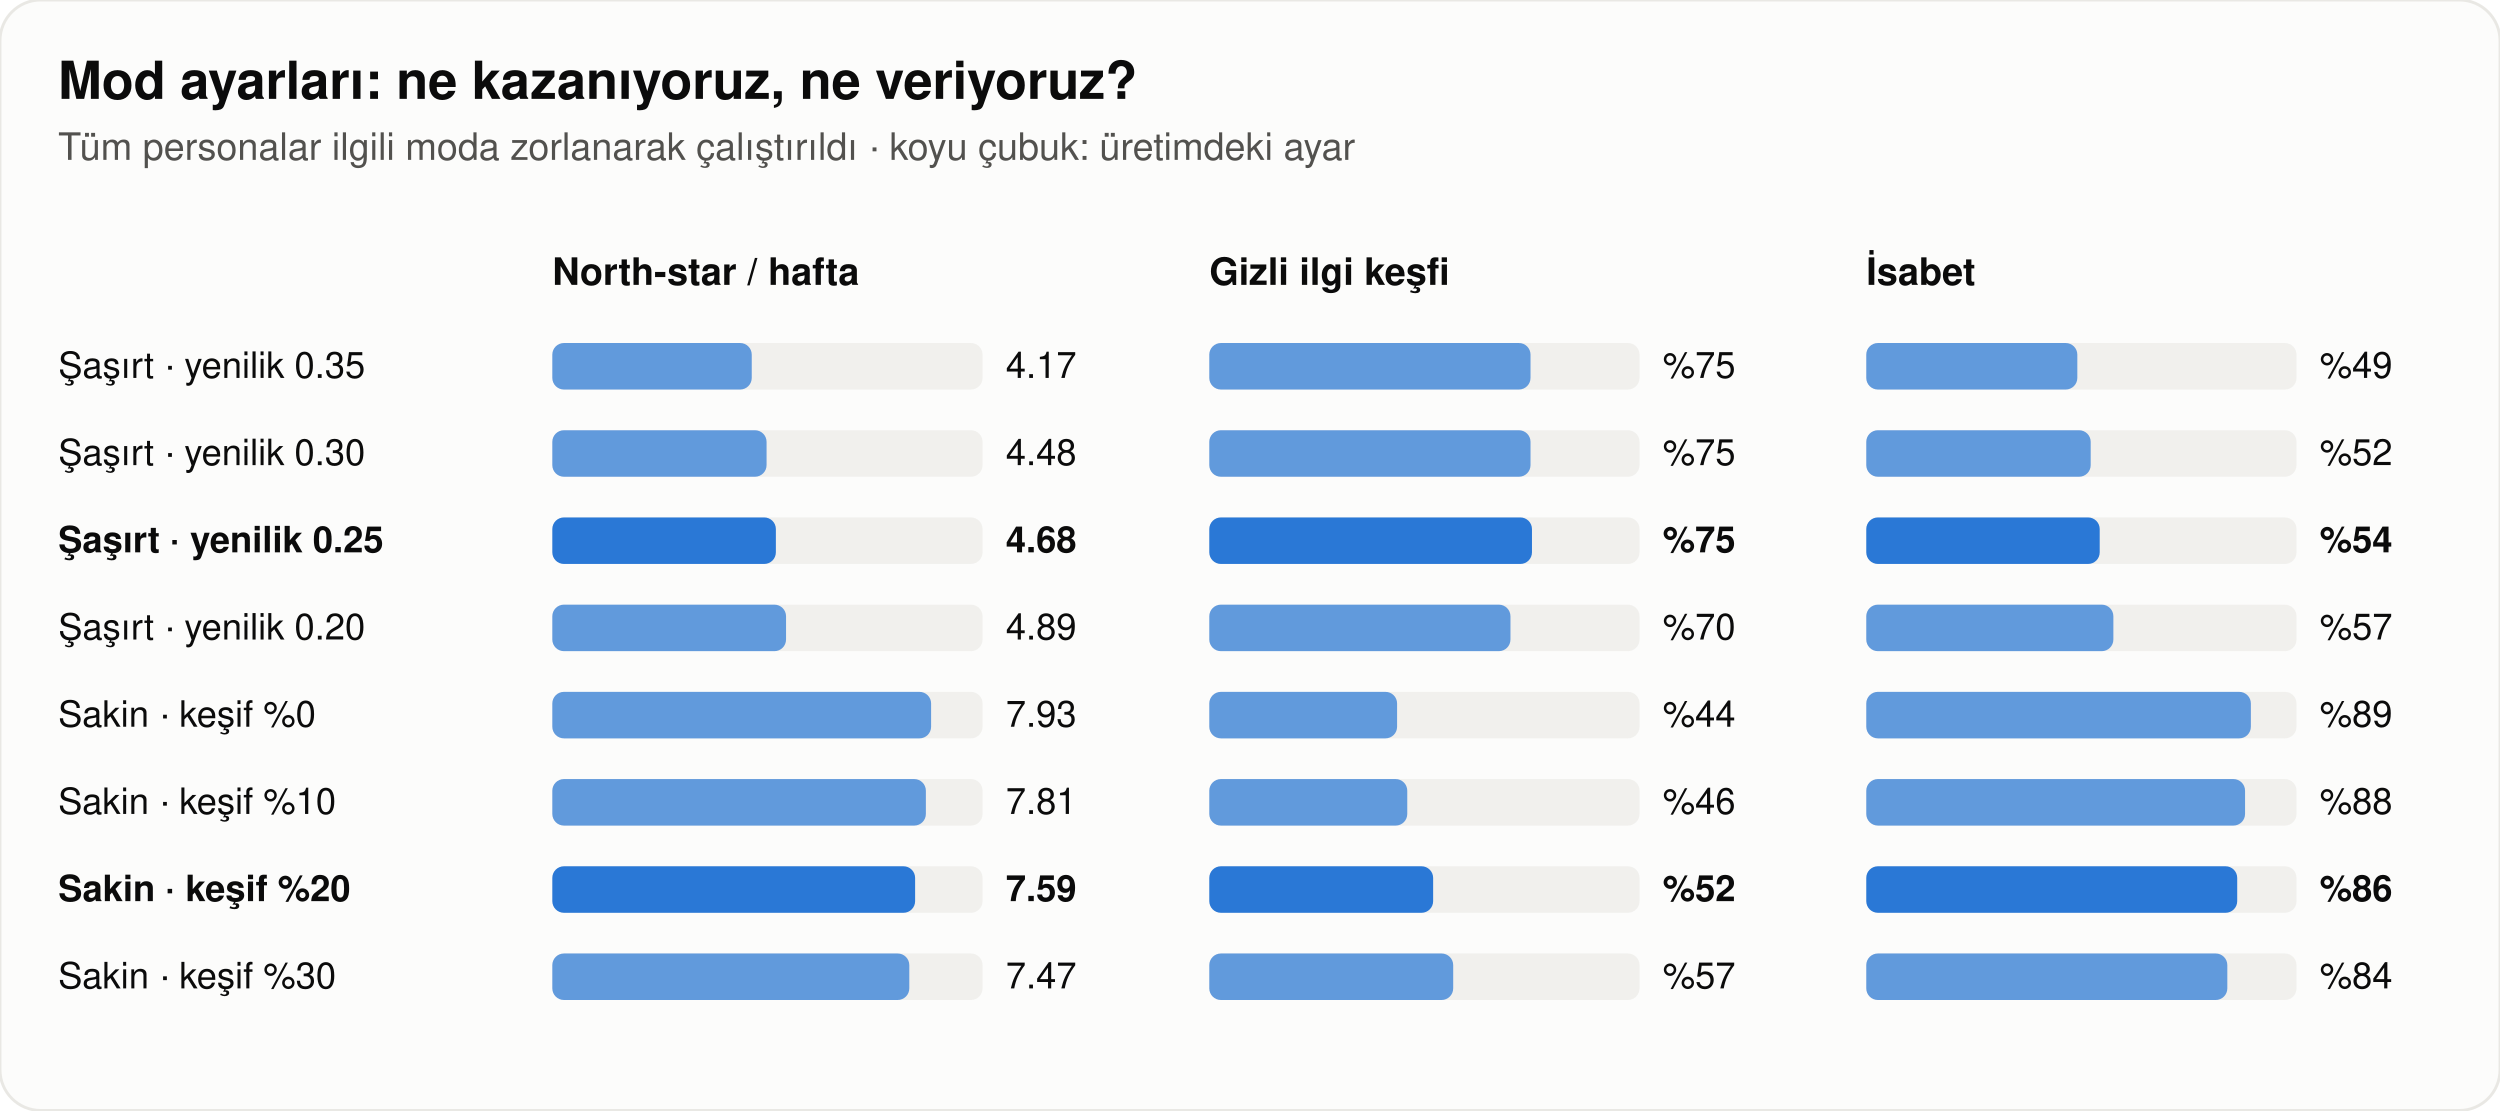
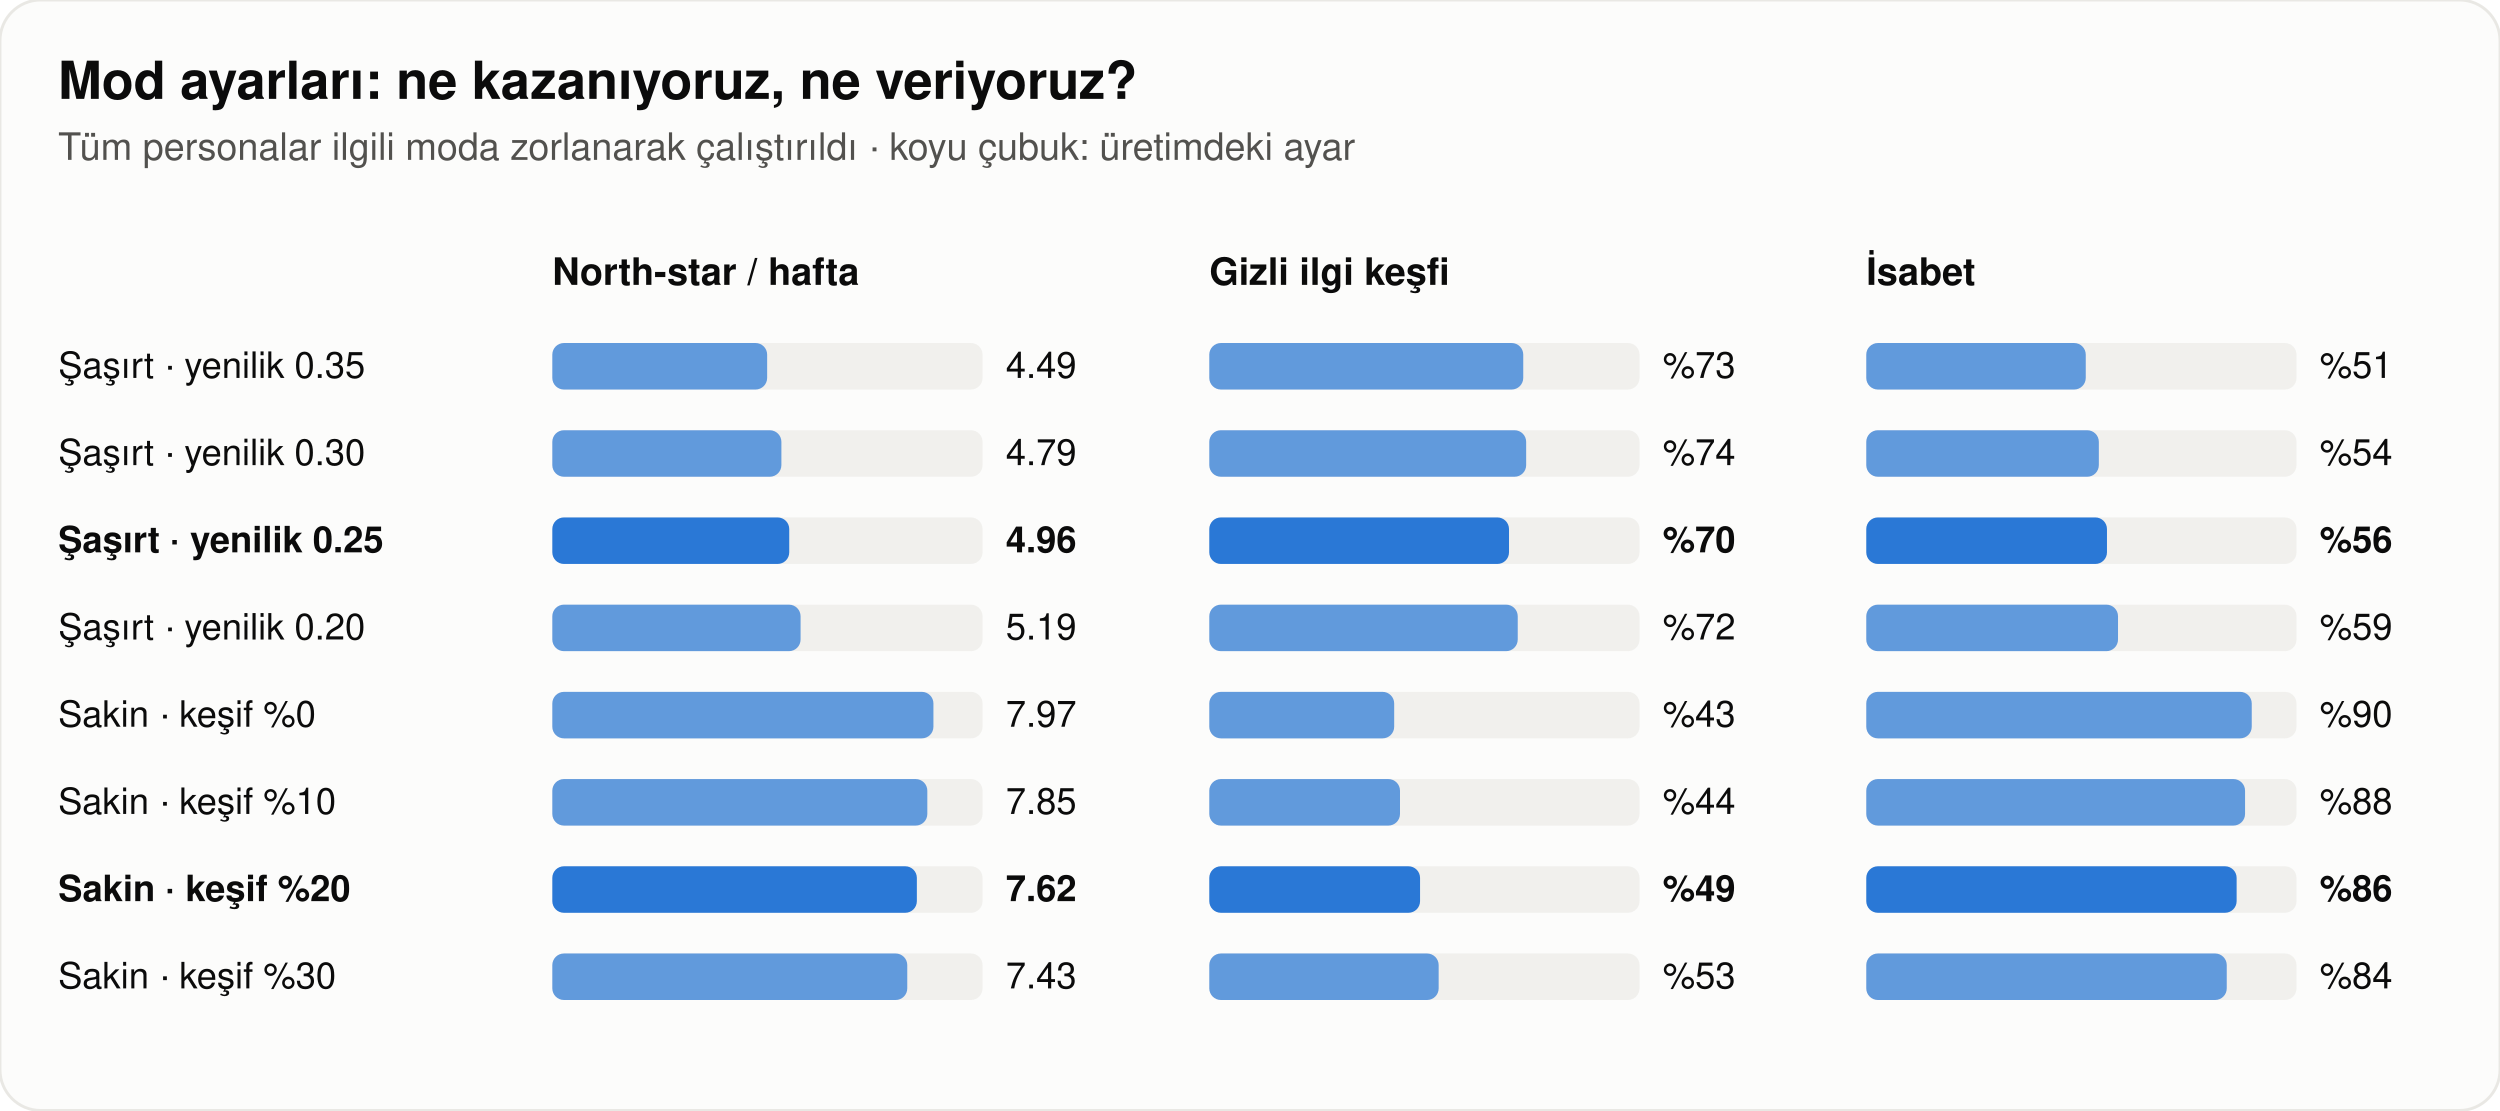
<svg xmlns="http://www.w3.org/2000/svg" viewBox="0 0 860 382" width="860" height="382" font-family="Nunito, 'Segoe UI', Helvetica, Arial, sans-serif" role="img" aria-label="Mod ayarları: ne kazanıyoruz, ne veriyoruz?">
  <rect width="860" height="382" rx="14" fill="#fcfcfb" stroke="#e9e8e4" />
  <text x="20" y="34" font-size="18" font-weight="800" fill="#0b0b0b">Mod ayarları: ne kazanıyoruz, ne veriyoruz?</text>
  <text x="20" y="55" font-size="13" fill="#52514e">Tüm personalar ilgili moda zorlanarak çalıştırıldı · koyu çubuk: üretimdeki ayar</text>
  <text x="20" y="130" font-size="12.5" fill="#0b0b0b">Şaşırt · yenilik 0.35</text>
  <text x="20" y="160" font-size="12.5" fill="#0b0b0b">Şaşırt · yenilik 0.30</text>
  <text x="20" y="190" font-size="12.5" fill="#0b0b0b" font-weight="800">Şaşırt · yenilik 0.25</text>
  <text x="20" y="220" font-size="12.5" fill="#0b0b0b">Şaşırt · yenilik 0.20</text>
  <text x="20" y="250" font-size="12.5" fill="#0b0b0b">Sakin · keşif %0</text>
  <text x="20" y="280" font-size="12.5" fill="#0b0b0b">Sakin · keşif %10</text>
  <text x="20" y="310" font-size="12.5" fill="#0b0b0b" font-weight="800">Sakin · keşif %20</text>
  <text x="20" y="340" font-size="12.5" fill="#0b0b0b">Sakin · keşif %30</text>
  <text x="190" y="98" font-size="13" font-weight="800" fill="#0b0b0b">North-star / hafta</text>
  <rect x="190" y="118" width="148" height="16" rx="4" fill="#e9e8e4" opacity="0.6" />
-   <rect x="190" y="118" width="68.6" height="16" rx="4" fill="#2a78d6" opacity="0.72" />
-   <text x="346" y="130" font-size="12.5" fill="#0b0b0b">4.17</text>
+   <rect x="190" y="118" width="73.9" height="16" rx="4" fill="#2a78d6" opacity="0.72" />
+   <text x="346" y="130" font-size="12.5" fill="#0b0b0b">4.49</text>
  <rect x="190" y="148" width="148" height="16" rx="4" fill="#e9e8e4" opacity="0.6" />
-   <rect x="190" y="148" width="73.7" height="16" rx="4" fill="#2a78d6" opacity="0.72" />
-   <text x="346" y="160" font-size="12.5" fill="#0b0b0b">4.48</text>
+   <rect x="190" y="148" width="78.8" height="16" rx="4" fill="#2a78d6" opacity="0.72" />
+   <text x="346" y="160" font-size="12.5" fill="#0b0b0b">4.79</text>
  <rect x="190" y="178" width="148" height="16" rx="4" fill="#e9e8e4" opacity="0.6" />
-   <rect x="190" y="178" width="76.9" height="16" rx="4" fill="#2a78d6" opacity="1" />
-   <text x="346" y="190" font-size="12.5" fill="#0b0b0b" font-weight="800">4.68</text>
+   <rect x="190" y="178" width="81.5" height="16" rx="4" fill="#2a78d6" opacity="1" />
+   <text x="346" y="190" font-size="12.5" fill="#0b0b0b" font-weight="800">4.96</text>
  <rect x="190" y="208" width="148" height="16" rx="4" fill="#e9e8e4" opacity="0.6" />
-   <rect x="190" y="208" width="80.4" height="16" rx="4" fill="#2a78d6" opacity="0.72" />
-   <text x="346" y="220" font-size="12.5" fill="#0b0b0b">4.89</text>
+   <rect x="190" y="208" width="85.4" height="16" rx="4" fill="#2a78d6" opacity="0.72" />
+   <text x="346" y="220" font-size="12.5" fill="#0b0b0b">5.19</text>
  <rect x="190" y="238" width="148" height="16" rx="4" fill="#e9e8e4" opacity="0.6" />
-   <rect x="190" y="238" width="130.3" height="16" rx="4" fill="#2a78d6" opacity="0.72" />
-   <text x="346" y="250" font-size="12.5" fill="#0b0b0b">7.93</text>
+   <rect x="190" y="238" width="131.1" height="16" rx="4" fill="#2a78d6" opacity="0.72" />
+   <text x="346" y="250" font-size="12.5" fill="#0b0b0b">7.97</text>
  <rect x="190" y="268" width="148" height="16" rx="4" fill="#e9e8e4" opacity="0.6" />
-   <rect x="190" y="268" width="128.5" height="16" rx="4" fill="#2a78d6" opacity="0.72" />
-   <text x="346" y="280" font-size="12.5" fill="#0b0b0b">7.81</text>
+   <rect x="190" y="268" width="129" height="16" rx="4" fill="#2a78d6" opacity="0.72" />
+   <text x="346" y="280" font-size="12.5" fill="#0b0b0b">7.85</text>
  <rect x="190" y="298" width="148" height="16" rx="4" fill="#e9e8e4" opacity="0.6" />
-   <rect x="190" y="298" width="124.8" height="16" rx="4" fill="#2a78d6" opacity="1" />
-   <text x="346" y="310" font-size="12.5" fill="#0b0b0b" font-weight="800">7.59</text>
+   <rect x="190" y="298" width="125.4" height="16" rx="4" fill="#2a78d6" opacity="1" />
+   <text x="346" y="310" font-size="12.5" fill="#0b0b0b" font-weight="800">7.62</text>
  <rect x="190" y="328" width="148" height="16" rx="4" fill="#e9e8e4" opacity="0.6" />
-   <rect x="190" y="328" width="122.8" height="16" rx="4" fill="#2a78d6" opacity="0.72" />
-   <text x="346" y="340" font-size="12.5" fill="#0b0b0b">7.47</text>
+   <rect x="190" y="328" width="122.1" height="16" rx="4" fill="#2a78d6" opacity="0.72" />
+   <text x="346" y="340" font-size="12.5" fill="#0b0b0b">7.43</text>
  <text x="416" y="98" font-size="13" font-weight="800" fill="#0b0b0b">Gizli ilgi keşfi</text>
  <rect x="416" y="118" width="148" height="16" rx="4" fill="#e9e8e4" opacity="0.6" />
-   <rect x="416" y="118" width="110.5" height="16" rx="4" fill="#2a78d6" opacity="0.72" />
-   <text x="572" y="130" font-size="12.5" fill="#0b0b0b">%75</text>
+   <rect x="416" y="118" width="108" height="16" rx="4" fill="#2a78d6" opacity="0.72" />
+   <text x="572" y="130" font-size="12.5" fill="#0b0b0b">%73</text>
  <rect x="416" y="148" width="148" height="16" rx="4" fill="#e9e8e4" opacity="0.6" />
-   <rect x="416" y="148" width="110.5" height="16" rx="4" fill="#2a78d6" opacity="0.72" />
-   <text x="572" y="160" font-size="12.5" fill="#0b0b0b">%75</text>
+   <rect x="416" y="148" width="109" height="16" rx="4" fill="#2a78d6" opacity="0.72" />
+   <text x="572" y="160" font-size="12.5" fill="#0b0b0b">%74</text>
  <rect x="416" y="178" width="148" height="16" rx="4" fill="#e9e8e4" opacity="0.6" />
-   <rect x="416" y="178" width="111" height="16" rx="4" fill="#2a78d6" opacity="1" />
-   <text x="572" y="190" font-size="12.5" fill="#0b0b0b" font-weight="800">%75</text>
+   <rect x="416" y="178" width="103.1" height="16" rx="4" fill="#2a78d6" opacity="1" />
+   <text x="572" y="190" font-size="12.5" fill="#0b0b0b" font-weight="800">%70</text>
  <rect x="416" y="208" width="148" height="16" rx="4" fill="#e9e8e4" opacity="0.6" />
-   <rect x="416" y="208" width="103.6" height="16" rx="4" fill="#2a78d6" opacity="0.72" />
-   <text x="572" y="220" font-size="12.5" fill="#0b0b0b">%70</text>
+   <rect x="416" y="208" width="106.1" height="16" rx="4" fill="#2a78d6" opacity="0.72" />
+   <text x="572" y="220" font-size="12.5" fill="#0b0b0b">%72</text>
  <rect x="416" y="238" width="148" height="16" rx="4" fill="#e9e8e4" opacity="0.6" />
-   <rect x="416" y="238" width="64.6" height="16" rx="4" fill="#2a78d6" opacity="0.72" />
-   <text x="572" y="250" font-size="12.5" fill="#0b0b0b">%44</text>
+   <rect x="416" y="238" width="63.6" height="16" rx="4" fill="#2a78d6" opacity="0.72" />
+   <text x="572" y="250" font-size="12.5" fill="#0b0b0b">%43</text>
  <rect x="416" y="268" width="148" height="16" rx="4" fill="#e9e8e4" opacity="0.6" />
-   <rect x="416" y="268" width="68.1" height="16" rx="4" fill="#2a78d6" opacity="0.72" />
-   <text x="572" y="280" font-size="12.5" fill="#0b0b0b">%46</text>
+   <rect x="416" y="268" width="65.6" height="16" rx="4" fill="#2a78d6" opacity="0.72" />
+   <text x="572" y="280" font-size="12.5" fill="#0b0b0b">%44</text>
  <rect x="416" y="298" width="148" height="16" rx="4" fill="#e9e8e4" opacity="0.6" />
-   <rect x="416" y="298" width="77" height="16" rx="4" fill="#2a78d6" opacity="1" />
-   <text x="572" y="310" font-size="12.5" fill="#0b0b0b" font-weight="800">%52</text>
+   <rect x="416" y="298" width="72.5" height="16" rx="4" fill="#2a78d6" opacity="1" />
+   <text x="572" y="310" font-size="12.5" fill="#0b0b0b" font-weight="800">%49</text>
  <rect x="416" y="328" width="148" height="16" rx="4" fill="#e9e8e4" opacity="0.6" />
-   <rect x="416" y="328" width="83.9" height="16" rx="4" fill="#2a78d6" opacity="0.72" />
-   <text x="572" y="340" font-size="12.5" fill="#0b0b0b">%57</text>
+   <rect x="416" y="328" width="78.9" height="16" rx="4" fill="#2a78d6" opacity="0.72" />
+   <text x="572" y="340" font-size="12.5" fill="#0b0b0b">%53</text>
  <text x="642" y="98" font-size="13" font-weight="800" fill="#0b0b0b">İsabet</text>
  <rect x="642" y="118" width="148" height="16" rx="4" fill="#e9e8e4" opacity="0.6" />
-   <rect x="642" y="118" width="72.6" height="16" rx="4" fill="#2a78d6" opacity="0.72" />
-   <text x="798" y="130" font-size="12.5" fill="#0b0b0b">%49</text>
+   <rect x="642" y="118" width="75.5" height="16" rx="4" fill="#2a78d6" opacity="0.72" />
+   <text x="798" y="130" font-size="12.5" fill="#0b0b0b">%51</text>
  <rect x="642" y="148" width="148" height="16" rx="4" fill="#e9e8e4" opacity="0.6" />
-   <rect x="642" y="148" width="77.2" height="16" rx="4" fill="#2a78d6" opacity="0.72" />
-   <text x="798" y="160" font-size="12.5" fill="#0b0b0b">%52</text>
+   <rect x="642" y="148" width="80" height="16" rx="4" fill="#2a78d6" opacity="0.72" />
+   <text x="798" y="160" font-size="12.5" fill="#0b0b0b">%54</text>
  <rect x="642" y="178" width="148" height="16" rx="4" fill="#e9e8e4" opacity="0.6" />
-   <rect x="642" y="178" width="80.3" height="16" rx="4" fill="#2a78d6" opacity="1" />
-   <text x="798" y="190" font-size="12.5" fill="#0b0b0b" font-weight="800">%54</text>
+   <rect x="642" y="178" width="82.8" height="16" rx="4" fill="#2a78d6" opacity="1" />
+   <text x="798" y="190" font-size="12.5" fill="#0b0b0b" font-weight="800">%56</text>
  <rect x="642" y="208" width="148" height="16" rx="4" fill="#e9e8e4" opacity="0.6" />
-   <rect x="642" y="208" width="85" height="16" rx="4" fill="#2a78d6" opacity="0.72" />
-   <text x="798" y="220" font-size="12.5" fill="#0b0b0b">%57</text>
+   <rect x="642" y="208" width="86.6" height="16" rx="4" fill="#2a78d6" opacity="0.72" />
+   <text x="798" y="220" font-size="12.5" fill="#0b0b0b">%59</text>
  <rect x="642" y="238" width="148" height="16" rx="4" fill="#e9e8e4" opacity="0.6" />
-   <rect x="642" y="238" width="132.3" height="16" rx="4" fill="#2a78d6" opacity="0.72" />
-   <text x="798" y="250" font-size="12.5" fill="#0b0b0b">%89</text>
+   <rect x="642" y="238" width="132.6" height="16" rx="4" fill="#2a78d6" opacity="0.72" />
+   <text x="798" y="250" font-size="12.5" fill="#0b0b0b">%90</text>
  <rect x="642" y="268" width="148" height="16" rx="4" fill="#e9e8e4" opacity="0.6" />
  <rect x="642" y="268" width="130.3" height="16" rx="4" fill="#2a78d6" opacity="0.72" />
  <text x="798" y="280" font-size="12.5" fill="#0b0b0b">%88</text>
  <rect x="642" y="298" width="148" height="16" rx="4" fill="#e9e8e4" opacity="0.6" />
-   <rect x="642" y="298" width="127.6" height="16" rx="4" fill="#2a78d6" opacity="1" />
+   <rect x="642" y="298" width="127.4" height="16" rx="4" fill="#2a78d6" opacity="1" />
  <text x="798" y="310" font-size="12.5" fill="#0b0b0b" font-weight="800">%86</text>
  <rect x="642" y="328" width="148" height="16" rx="4" fill="#e9e8e4" opacity="0.6" />
-   <rect x="642" y="328" width="124.2" height="16" rx="4" fill="#2a78d6" opacity="0.72" />
+   <rect x="642" y="328" width="124" height="16" rx="4" fill="#2a78d6" opacity="0.72" />
  <text x="798" y="340" font-size="12.5" fill="#0b0b0b">%84</text>
</svg>
